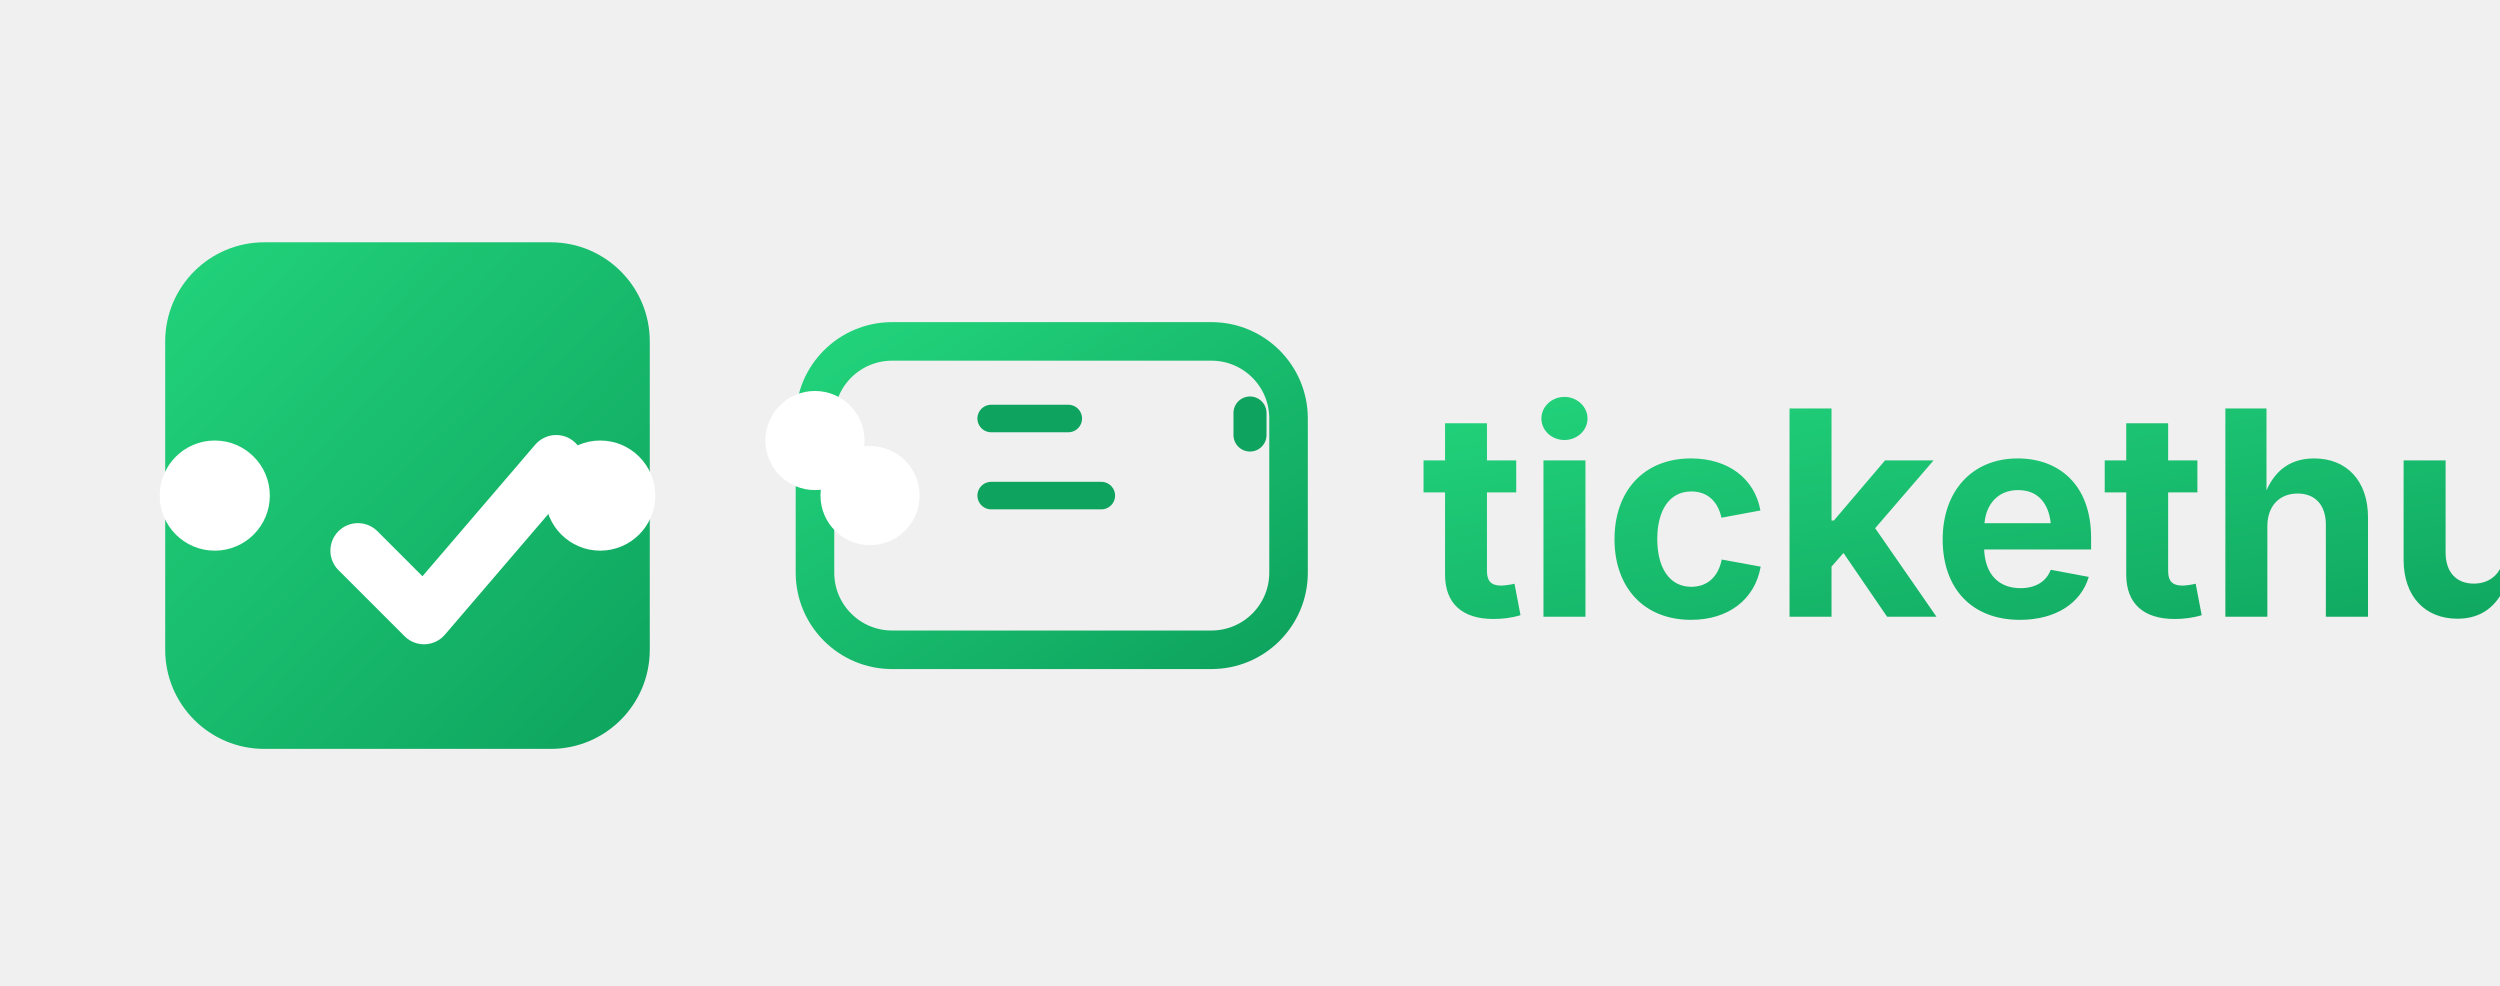
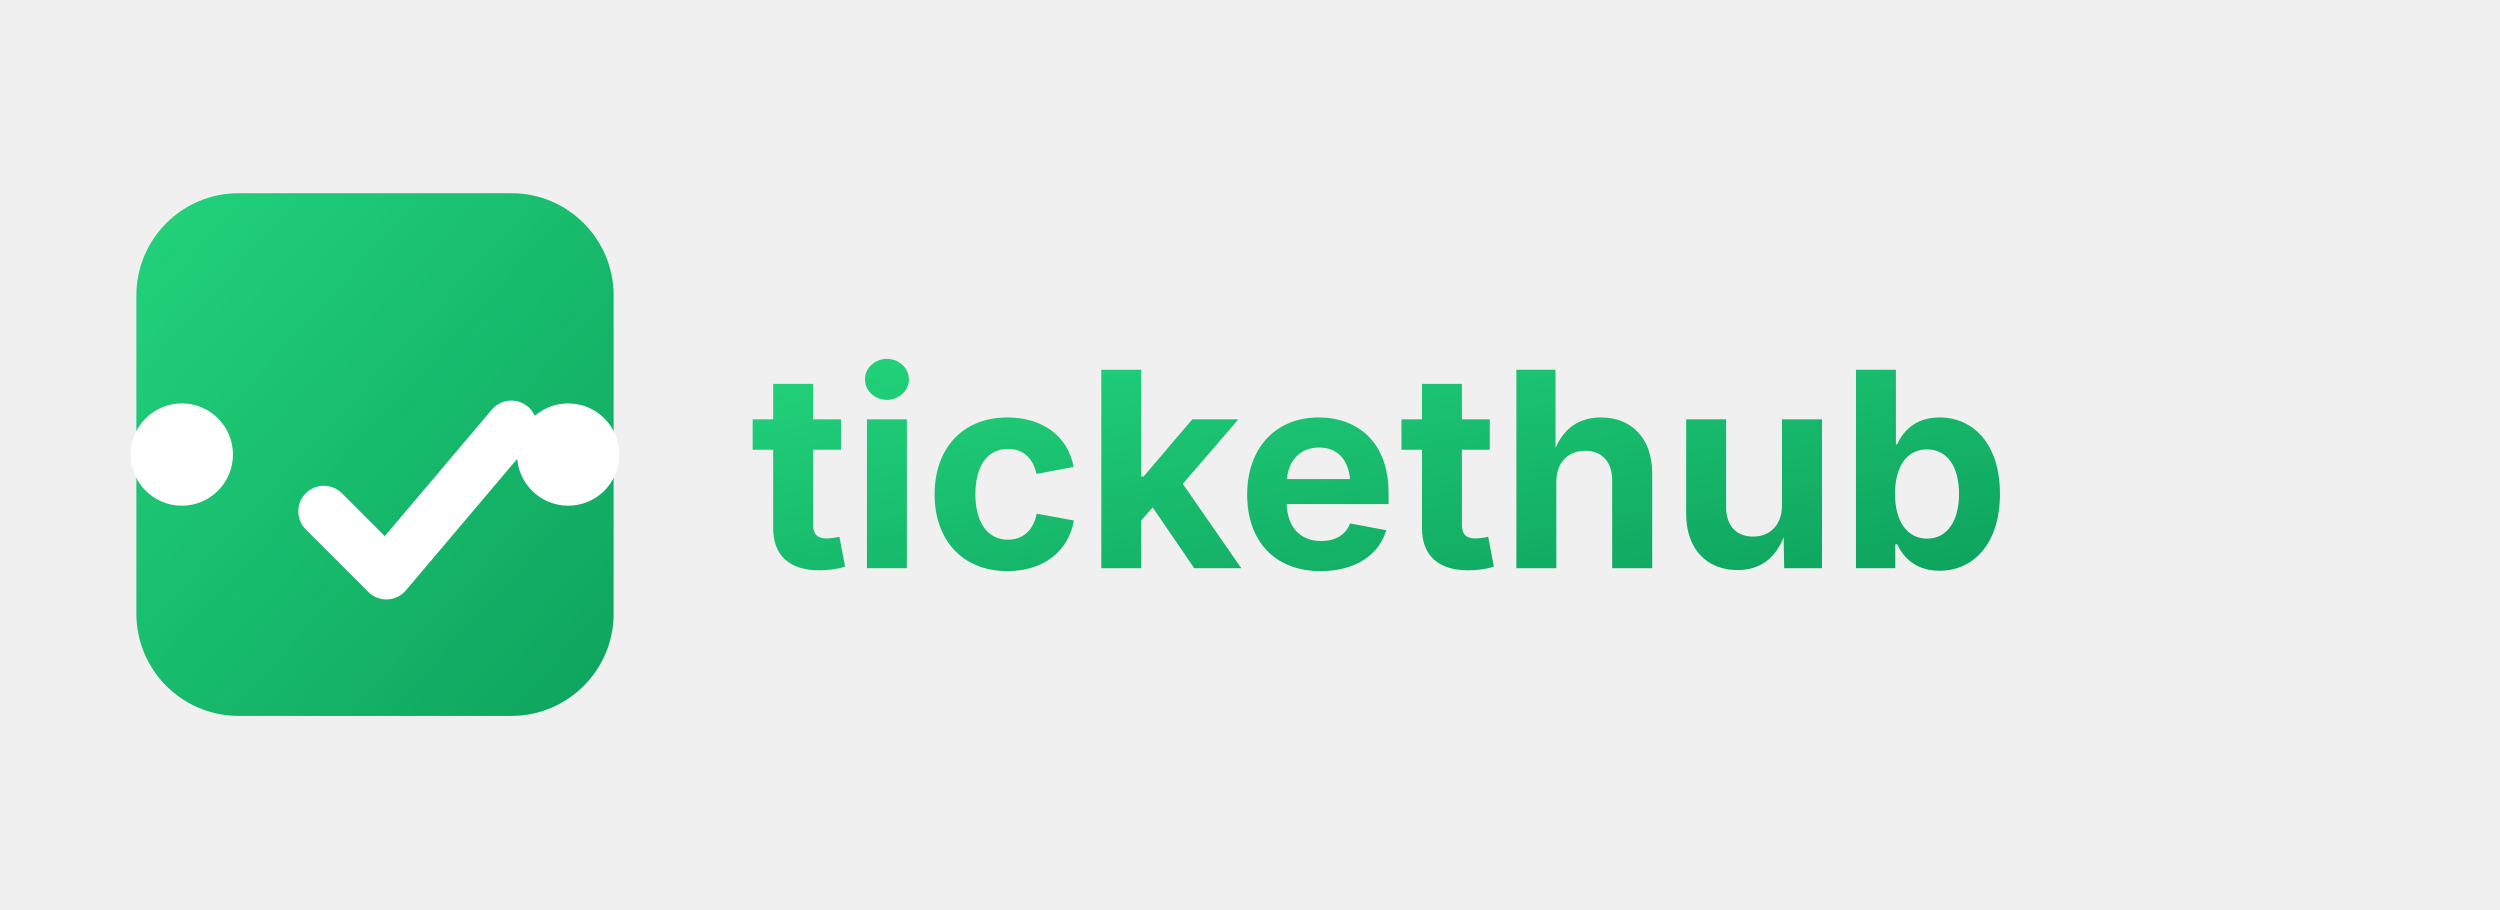
- <svg xmlns="http://www.w3.org/2000/svg" viewBox="0 0 454 179">
+ <svg xmlns="http://www.w3.org/2000/svg" viewBox="0 0 440 160">
  <defs>
    <linearGradient id="g" x1="0" y1="0" x2="1" y2="1">
      <stop offset="0" stop-color="#22d37b" />
      <stop offset="1" stop-color="#0ea35e" />
    </linearGradient>
  </defs>
-   <g>
-     <rect x="30" y="44" width="88" height="92" rx="18" fill="url(#g)" />
-     <circle cx="39" cy="90" r="10" fill="#fff" />
-     <circle cx="109" cy="90" r="10" fill="#fff" />
-     <path d="M65 100l12 12 24-28" stroke="#fff" stroke-width="10" stroke-linecap="round" stroke-linejoin="round" fill="none" />
-   </g>
-   <g>
-     <rect x="148" y="62" width="86" height="56" rx="14" fill="none" stroke="url(#g)" stroke-width="7" />
-     <circle cx="158" cy="90" r="9" fill="#fff" />
-     <circle cx="148" cy="80" r="9" fill="#fff" />
-     <rect x="224" y="72" width="6" height="10" rx="3" fill="#0ea35e" />
-     <path d="M180 76h14" stroke="#0ea35e" stroke-width="5" stroke-linecap="round" />
-     <path d="M180 90h20" stroke="#0ea35e" stroke-width="5" stroke-linecap="round" />
-   </g>
-   <text x="258" y="112" font-family="Inter, 'Segoe UI', Arial, sans-serif" font-size="52" font-weight="700" fill="url(#g)">tickethub</text>
+   <rect x="24" y="34" width="84" height="92" rx="18" fill="url(#g)" />
+   <circle cx="32" cy="80" r="9" fill="#fff" />
+   <circle cx="100" cy="80" r="9" fill="#fff" />
+   <path d="M57 90l11 11 22-26" stroke="#fff" stroke-width="9" stroke-linecap="round" stroke-linejoin="round" fill="none" />
+   <text x="132" y="100" textLength="288" lengthAdjust="spacingAndGlyphs" font-family="Inter, 'Segoe UI', Arial, sans-serif" font-size="48" font-weight="700" fill="url(#g)">tickethub</text>
</svg>
